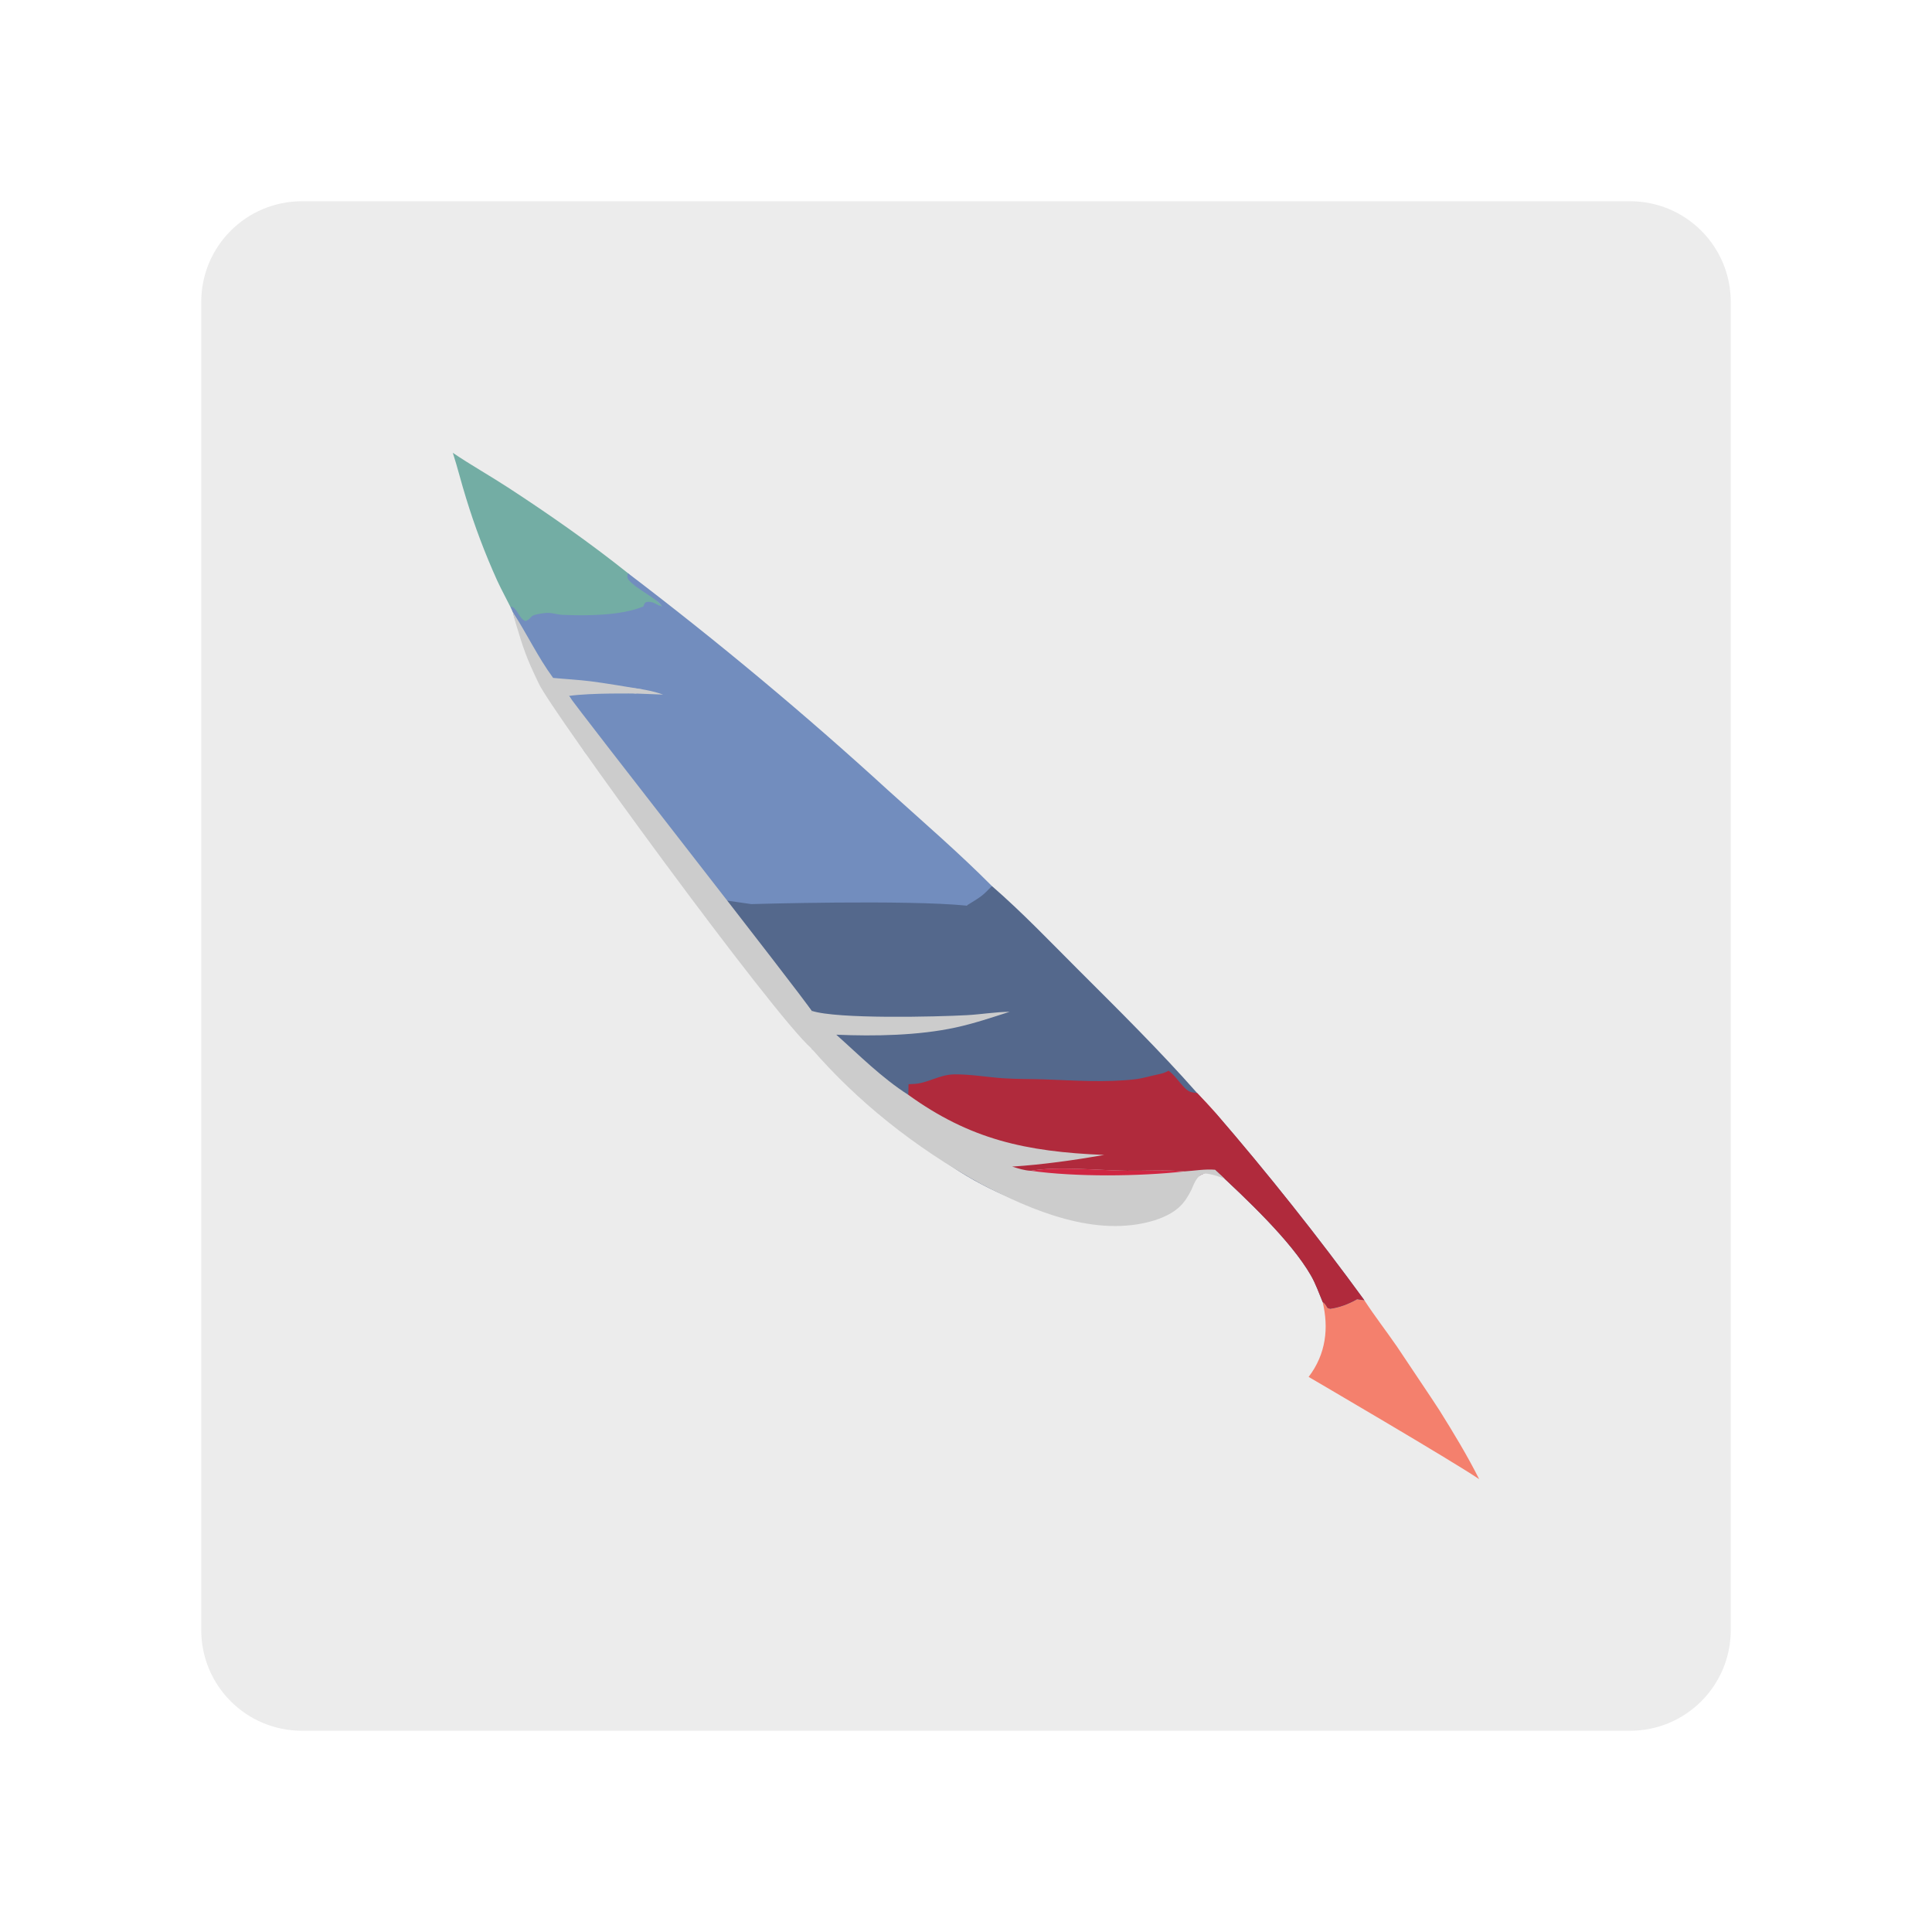
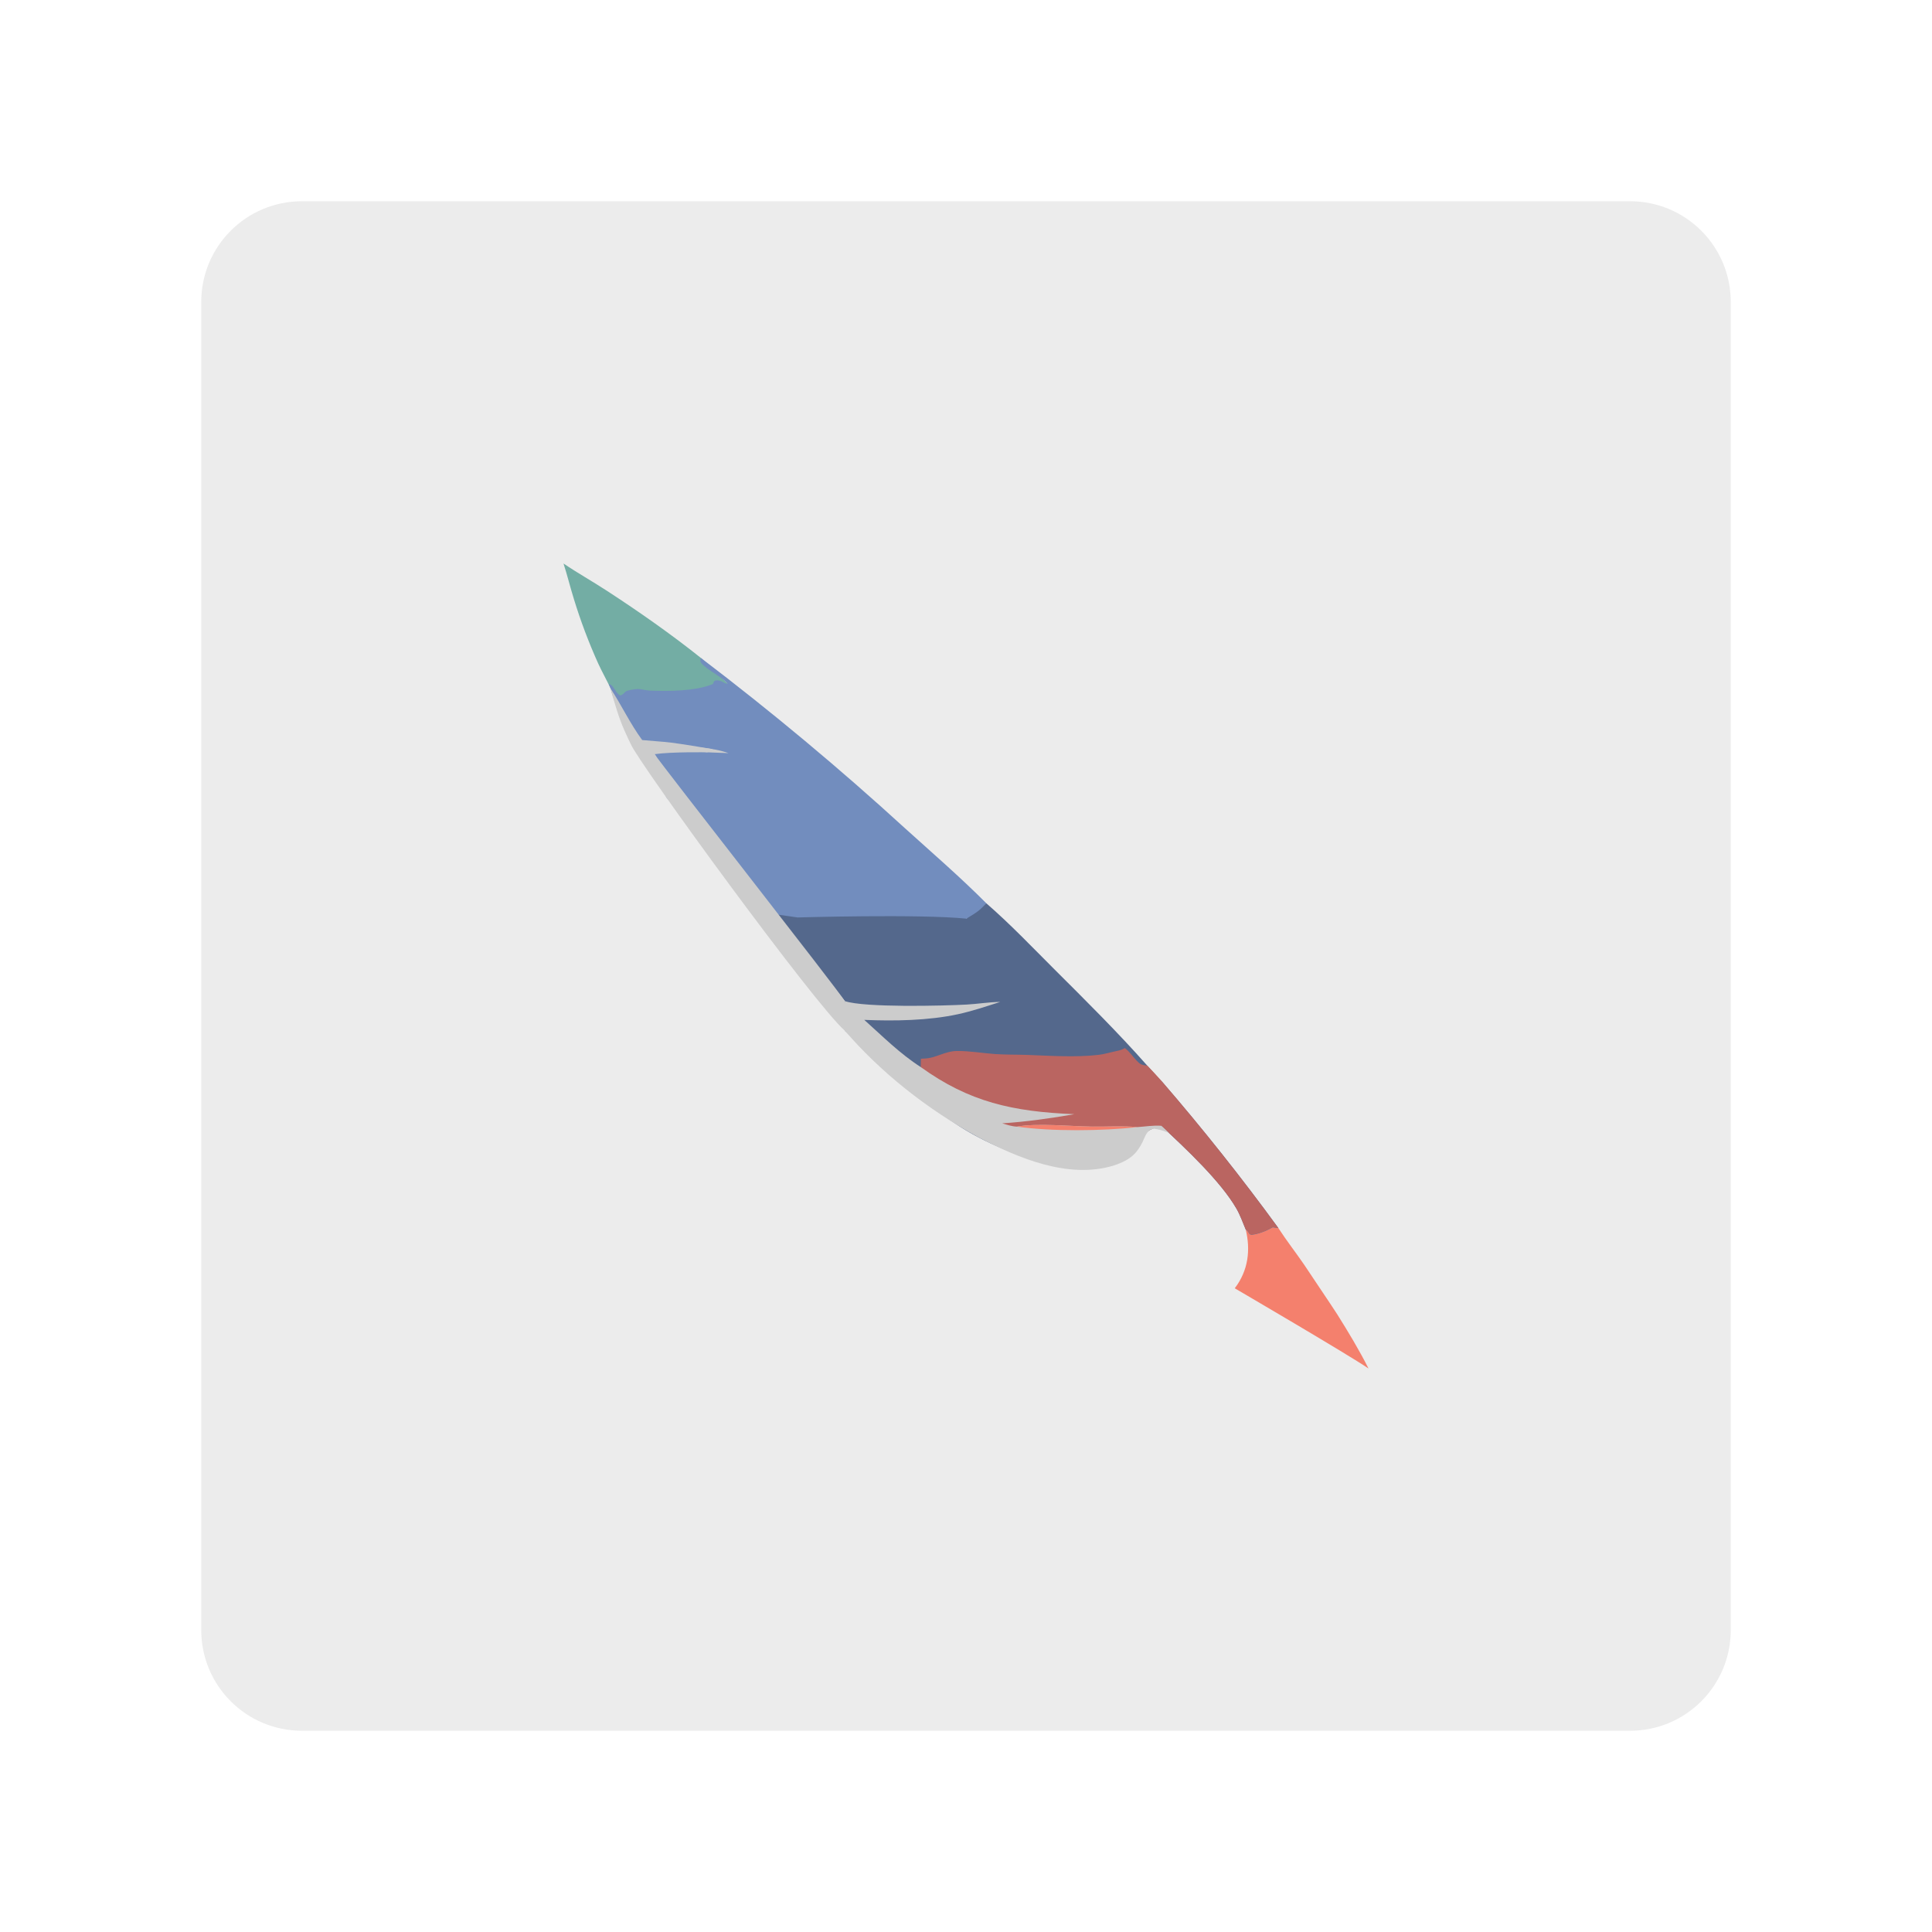
<svg xmlns="http://www.w3.org/2000/svg" width="192" height="192" version="1.1" id="svg11018">
  <defs id="defs10962">
    <linearGradient id="gradient_0" gradientUnits="userSpaceOnUse" x1="236.746" y1="199.113" x2="235.055" y2="280.377">
      <stop offset="0" stop-color="#139F85" id="stop10957" />
      <stop offset="1" stop-color="#154C96" id="stop10959" />
    </linearGradient>
  </defs>
  <defs id="defs10973">
    <linearGradient id="gradient_1" gradientUnits="userSpaceOnUse" x1="207.252" y1="221.997" x2="199.047" y2="233.255" gradientTransform="matrix(0.679797,0,0,0.576655,-97.23098,-72.6851)">
      <stop offset="0" stop-color="#B4C3C4" id="stop10968" />
      <stop offset="1" stop-color="#D2CECE" id="stop10970" />
    </linearGradient>
  </defs>
  <defs id="defs10986">
    <linearGradient id="gradient_2" gradientUnits="userSpaceOnUse" x1="282.699" y1="323.811" x2="284.691" y2="279.076">
      <stop offset="0" stop-color="#BB395E" id="stop10981" />
      <stop offset="1" stop-color="#145590" id="stop10983" />
    </linearGradient>
  </defs>
  <defs id="defs10995">
    <linearGradient id="gradient_3" gradientUnits="userSpaceOnUse" x1="321.467" y1="380.756" x2="319.206" y2="318.392">
      <stop offset="0" stop-color="#FF5B2E" id="stop10990" />
      <stop offset="1" stop-color="#BC2B60" id="stop10992" />
    </linearGradient>
  </defs>
  <defs id="defs11004">
    <linearGradient id="gradient_4" gradientUnits="userSpaceOnUse" x1="299.711" y1="310.448" x2="263.068" y2="327.686" gradientTransform="matrix(0.679797,0,0,0.576655,-97.23098,-72.6851)">
      <stop offset="0" stop-color="#A7A3A7" id="stop10999" />
      <stop offset="1" stop-color="#CACBC9" id="stop11001" />
    </linearGradient>
  </defs>
  <rect style="fill:#ececec;stroke-width:0;stroke-linecap:square;stroke-linejoin:round;stroke-miterlimit:0" id="rect447" width="152" height="152" x="20" y="20" rx="10" ry="10" />
-   <path fill="#fe9617" d="m 131.441,129.383 c 0.222,0.16 0.313,0.3 0.435,0.518 0.071,0.127 0.155,0.116 0.306,0.164 0.889,-0.108 1.82,-0.469 2.57,-0.887 0.038,-0.021 0.075,-0.044 0.113,-0.066 0.239,0.047 0.477,0.073 0.719,0.1 1.014,1.566 2.183,3.064 3.245,4.608 0.619,0.901 -0.75,-0.596 0,0 0.606,0.933 3.658,5.436 4.222,6.337 1.396,2.228 2.784,4.522 3.948,6.843 -2.554,-1.754 -16.948,-10.165 -16.948,-10.165 -0.189,-0.364 0,0 0,0 v 0 c 1.736,-2.275 2.011,-4.886 1.389,-7.452 z" id="path10945" style="fill:#f4806d;stroke-width:0.426" />
-   <path fill="#15ae85" d="m 45,45 c 1.772,1.201 3.681,2.273 5.483,3.446 4.097,2.669 8.153,5.507 11.916,8.511 1.111,1.114 3.877,3.601 3.381,3.303 -9.013,2.794 -10.507,5.341 -14.79,0.615 -0.247,-0.591 -1.23,-2.388 -1.585,-3.19 -1.21,-2.68 -2.239,-5.408 -3.088,-8.186 C 45.848,48.006 45.484,46.491 45,45 Z" id="path10947" style="fill:#73ada4;stroke-width:0.426" />
-   <path fill="url(#gradient_0)" d="m 50.742,60.284 c 0.644,0.048 0.794,1.15 1.463,1.438 0.31,-0.093 0.447,-0.269 0.647,-0.477 0.171,-0.178 1.165,-0.32 1.479,-0.338 0.499,-0.029 1.06,0.174 1.575,0.196 2.442,0.102 5.818,0.084 8.034,-0.833 0.024,-0.069 0.07,-0.21 0.106,-0.271 0.069,-0.117 0.133,-0.168 0.284,-0.185 0.338,-0.038 0.639,0.073 0.912,0.233 0.181,0.105 0.322,0.162 0.537,0.214 -0.473,-0.793 -2.57,-1.73 -3.301,-2.629 -0.206,-0.253 -0.127,-0.394 -0.079,-0.674 8.999,6.849 17.609,14.034 25.83,21.554 3.486,3.153 7.062,6.237 10.349,9.544 l -0.576,1.569 -1.951,0.375 c -1.568,1.685 -15.295,-1.303 -22.79,1.237 -0.654,-0.601 -0.748,-1.158 -1.769,-1.328 -3.394,-3.975 -6.382,-8.233 -9.35,-12.44 l -3.08,-2.35 c -0.055,0.047 -0.086,0.111 -0.128,0.167 l -0.202,0.029 c -0.264,-0.168 -0.425,-0.354 -0.641,-0.612 -0.46,-0.549 -1.018,-4.806 -1.433,-5.383 -0.746,-1.039 -1.985,-0.165 -2.327,-1.222 -0.234,-0.726 -1.103,-2.818 -1.332,-3.179 -0.81,-1.279 -1.691,-2.61 -2.01,-4.043 z" id="path10964" style="fill:#728dbe;stroke-width:0.426" />
-   <path fill="url(#gradient_2)" d="m 70.965,89.317 3.695,0.531 c 0,0 15.397,-0.452 21.391,0.152 1.552,-1.582 0,0 0,0 1.552,-0.951 1.552,-0.951 2.527,-1.944 3.024,2.626 5.781,5.525 8.584,8.323 4.028,4.02 8.076,8.021 11.808,12.245 0.65,0.664 1.19,1.486 1.909,2.08 5.189,6.006 10.091,12.175 14.707,18.509 -0.243,-0.028 -0.48,-0.053 -0.719,-0.1 -0.038,0.022 -0.075,0.045 -0.113,0.066 -0.75,0.418 -1.681,0.779 -2.57,0.887 -0.15,-0.049 -0.235,-0.037 -0.306,-0.164 -0.122,-0.218 -0.213,-0.358 -0.435,-0.518 -0.362,-0.863 -0.689,-1.803 -1.162,-2.626 -1.985,-3.456 -6.452,-7.645 -9.535,-10.507 l 3e-5,1.2e-4 c -0.555,0.099 -0.656,0.077 -1.139,0.379 -0.796,0.343 -1.436,0.925 -1.721,1.561 -0.557,1.247 -1.353,1.642 -2.788,2.172 -2.059,0.762 -6.239,0.918 -8.412,0.617 -1.14,-0.365 -2.367,-0.502 -3.498,-0.886 -4.558,-1.55 -8.532,-3.701 -11.908,-6.748 -1.863,-1.681 -3.605,-3.475 -5.526,-5.109 -0.454,-0.386 -0.983,-0.687 -1.463,-1.05 -0.77,-0.582 -1.504,-1.214 -2.297,-1.772 -0.432,-0.305 -0.929,-0.882 -1.342,-1.214 0.558,-1.332 -0.159,-2.359 0.002,-3.749 -3.058,-3.906 -7.243,-7.52 -9.689,-11.134 z" id="path10988" style="fill:#54688c;stroke-width:0.426" />
-   <path fill="url(#gradient_3)" d="m 90.265,108.804 c 0,0 0.019,-0.704 0.024,-1.056 0.159,-0.007 0.318,-0.019 0.476,-0.024 1.398,-0.044 2.568,-0.94 4.088,-0.955 1.632,-0.015 3.216,0.275 4.834,0.387 1.374,0.095 2.755,0.062 4.131,0.112 2.942,0.108 6.019,0.327 8.951,-0.006 0.802,-0.091 1.547,-0.335 2.329,-0.493 0.409,-0.082 0.686,-0.163 1.033,-0.369 0.627,0.48 0.946,1.015 1.46,1.56 0.466,0.494 0.647,0.597 1.378,0.663 0.65,0.664 1.183,1.23 1.758,1.884 5.189,6.006 10.242,12.371 14.858,18.705 -0.243,-0.028 -0.48,-0.053 -0.719,-0.1 -0.038,0.022 -0.075,0.045 -0.113,0.066 -0.75,0.418 -1.681,0.779 -2.57,0.887 -0.15,-0.049 -0.235,-0.037 -0.306,-0.164 -0.122,-0.218 -0.213,-0.358 -0.435,-0.518 -0.362,-0.863 -0.689,-1.803 -1.162,-2.626 -1.985,-3.456 -6.452,-7.645 -9.535,-10.507 v 0 c -0.245,-0.22 0.184,0.052 2e-5,3.7e-4 -0.025,-0.007 -0.593,0.288 -0.593,0.288 -0.234,-0.007 -0.337,6.8e-4 -0.546,0.09 -0.796,0.343 -1.436,0.925 -1.721,1.562 -0.557,1.247 -1.352,1.642 -2.786,2.172 -2.059,0.762 -6.329,1.284 -8.413,0.617 -1.14,-0.365 -2.367,-0.502 -3.498,-0.886 -4.558,-1.55 -9.545,-8.242 -12.922,-11.289 z" id="path10997" style="fill:#b02a3c;stroke-width:0.426" />
-   <g id="g479" style="fill:#cccccc">
-     <path fill="#d3cdcf" d="m 63.202,68.924 c -0.798,-0.129 -1.611,-0.01 -2.405,-0.2 l -0.068,-0.106 c 0.565,-0.357 1.143,-0.296 1.807,-0.274 1.154,0.111 2.289,0.295 3.362,0.683 z" id="path10966" style="fill:#cccccc;stroke-width:0.426" />
-     <path fill="url(#gradient_1)" d="m 50.989,60.876 c 1.398,2.141 2.446,4.402 3.981,6.494 1.234,0.12 2.48,0.182 3.709,0.333 1.296,0.16 3.957,0.602 5.242,0.82 l -0.718,0.403 v 0 0 0 c 0,0 -4.482,-0.083 -6.656,0.234 0.875,1.359 23.28,29.914 24.108,31.293 0,0 1.285,4.871 -0.024,3.73 C 76.83,100.869 54.632,70.441 53.53,67.898 53.043,66.875 52.373,65.553 51.736,63.506 50.863,60.738 50.989,60.876 50.989,60.876 Z" id="path10975" style="fill:#cccccc;stroke-width:0.426" />
-     <path fill="url(#gradient_4)" d="m 80.654,100.451 c 2.518,0.84 12.407,0.6 15.431,0.435 1.411,-0.077 2.845,-0.321 4.252,-0.335 -1.765,0.565 -3.54,1.165 -5.371,1.562 -3.699,0.802 -8.052,0.878 -11.856,0.714 2.286,2.039 4.495,4.275 7.155,5.977 6.14,4.427 11.64,5.653 19.47,5.973 -2.979,0.519 -6.117,0.964 -9.148,1.158 0.609,0.185 1.222,0.393 1.877,0.418 2.59,-0.469 6.732,-0.04 9.517,-0.003 1.909,0.024 3.859,-0.108 5.757,0.061 0.938,-0.061 2.082,-0.251 3.007,-0.162 v 0 l 0.979,0.911 c -0.72,-0.316 -1.46,-0.497 -1.861,-0.533 -0.051,-0.005 -0.257,-1.1e-4 -0.519,0.139 -0.487,0.312 -0.675,0.87 -0.959,1.507 -0.647,1.261 -1.314,2.236 -3.661,3.007 -5.799,1.772 -12.201,-0.987 -17.176,-3.589 -6.675,-3.67 -12.382,-8.266 -16.917,-13.511 0,0 0.034,-1.888 0.023,-3.73 z" id="path11006" style="fill:#cccccc;fill-opacity:1;stroke-width:0.426" />
+   <g id="g240">
+     <path fill="#fe9617" d="m 123.797,122.183 c 0.174,0.125 0.246,0.235 0.341,0.406 0.056,0.1 0.122,0.091 0.24,0.129 0.697,-0.085 1.427,-0.368 2.016,-0.695 0.03,-0.017 0.059,-0.035 0.089,-0.052 0.187,0.037 0.374,0.057 0.564,0.078 0.795,1.228 1.712,2.403 2.545,3.614 0.486,0.706 -0.588,-0.467 0,0 0.475,0.732 2.869,4.263 3.312,4.97 1.095,1.747 2.183,3.547 3.097,5.367 -2.003,-1.376 -13.292,-7.972 -13.292,-7.972 -0.148,-0.286 0,0 0,0 v 0 c 1.361,-1.784 1.577,-3.832 1.089,-5.845 z" id="path10945" style="fill:#f4806d;stroke-width:0.334" />
+     <path fill="#15ae85" d="m 56,56 c 1.39,0.942 2.887,1.783 4.3,2.703 3.214,2.093 6.394,4.319 9.346,6.676 0.871,0.874 3.041,2.824 2.651,2.591 -7.069,2.191 -8.241,4.189 -11.6,0.482 -0.194,-0.464 -0.965,-1.873 -1.243,-2.502 C 58.505,63.848 57.698,61.708 57.032,59.529 56.665,58.357 56.38,57.17 56,56 Z" id="path10947" style="fill:#73ada4;stroke-width:0.334" />
+     <path fill="url(#gradient_0)" d="m 60.503,67.988 c 0.505,0.038 0.623,0.902 1.147,1.127 0.243,-0.073 0.351,-0.211 0.508,-0.374 0.134,-0.14 0.914,-0.251 1.16,-0.265 0.392,-0.022 0.831,0.137 1.236,0.153 1.915,0.08 4.563,0.066 6.301,-0.653 0.019,-0.054 0.055,-0.165 0.083,-0.213 0.054,-0.092 0.104,-0.132 0.223,-0.145 0.265,-0.03 0.501,0.058 0.715,0.183 0.142,0.083 0.253,0.127 0.421,0.168 -0.371,-0.622 -2.016,-1.357 -2.589,-2.062 -0.161,-0.199 -0.1,-0.309 -0.062,-0.529 7.058,5.372 13.811,11.007 20.259,16.905 2.734,2.473 5.538,4.892 8.117,7.486 l -0.452,1.23 -1.53,0.294 c -1.23,1.322 -11.996,-1.022 -17.875,0.97 -0.513,-0.471 -0.587,-0.908 -1.387,-1.042 -2.662,-3.117 -5.005,-6.457 -7.333,-9.757 l -2.416,-1.843 c -0.043,0.037 -0.067,0.087 -0.1,0.131 l -0.159,0.023 C 66.562,79.645 66.436,79.498 66.267,79.296 65.906,78.865 65.469,75.527 65.143,75.074 64.558,74.259 63.586,74.944 63.318,74.116 63.134,73.546 62.453,71.906 62.274,71.622 61.639,70.619 60.947,69.575 60.697,68.451 Z" id="path10964" style="fill:#728dbe;stroke-width:0.334" />
+     <path fill="url(#gradient_2)" d="m 76.365,90.759 2.898,0.417 c 0,0 12.076,-0.354 16.777,0.119 1.217,-1.241 0,0 0,0 1.217,-0.746 1.217,-0.746 1.982,-1.525 2.372,2.06 4.534,4.334 6.732,6.528 3.159,3.153 6.334,6.291 9.261,9.604 0.51,0.521 0.933,1.166 1.497,1.631 4.07,4.71 7.915,9.549 11.535,14.517 -0.19,-0.022 -0.377,-0.042 -0.564,-0.078 -0.03,0.017 -0.059,0.035 -0.089,0.052 -0.588,0.328 -1.319,0.611 -2.016,0.695 -0.118,-0.038 -0.184,-0.029 -0.24,-0.129 -0.095,-0.171 -0.167,-0.28 -0.341,-0.406 -0.284,-0.677 -0.541,-1.414 -0.911,-2.06 -1.557,-2.711 -5.061,-5.996 -7.478,-8.241 l 2e-5,9e-5 c -0.435,0.077 -0.515,0.061 -0.893,0.297 -0.624,0.269 -1.126,0.725 -1.349,1.225 -0.437,0.978 -1.061,1.288 -2.186,1.704 -1.615,0.597 -4.893,0.72 -6.598,0.484 -0.894,-0.286 -1.857,-0.393 -2.744,-0.695 -3.575,-1.215 -6.692,-2.903 -9.34,-5.292 -1.461,-1.319 -2.827,-2.726 -4.334,-4.007 -0.356,-0.303 -0.771,-0.539 -1.147,-0.823 -0.604,-0.456 -1.18,-0.952 -1.802,-1.39 -0.339,-0.239 -0.729,-0.691 -1.052,-0.952 0.438,-1.045 -0.125,-1.85 0.002,-2.941 -2.399,-3.063 -5.681,-5.898 -7.599,-8.732 z" id="path10988" style="fill:#54688c;stroke-width:0.334" />
+     <path fill="url(#gradient_3)" d="m 91.502,106.043 c 0,0 0.015,-0.552 0.018,-0.829 0.124,-0.005 0.249,-0.015 0.373,-0.019 1.096,-0.034 2.014,-0.738 3.206,-0.749 1.28,-0.012 2.522,0.216 3.792,0.304 1.078,0.074 2.161,0.048 3.24,0.088 2.307,0.085 4.721,0.256 7.02,-0.005 0.629,-0.071 1.213,-0.263 1.827,-0.387 0.321,-0.065 0.538,-0.128 0.81,-0.289 0.492,0.376 0.742,0.796 1.145,1.223 0.366,0.388 0.507,0.468 1.08,0.52 0.51,0.521 0.928,0.964 1.379,1.478 4.07,4.71 8.033,9.703 11.653,14.671 -0.19,-0.022 -0.377,-0.042 -0.564,-0.078 -0.03,0.017 -0.059,0.035 -0.089,0.052 -0.588,0.328 -1.319,0.611 -2.016,0.695 -0.118,-0.038 -0.184,-0.029 -0.24,-0.129 -0.095,-0.171 -0.167,-0.28 -0.341,-0.406 -0.284,-0.677 -0.541,-1.414 -0.911,-2.06 -1.557,-2.711 -5.061,-5.996 -7.478,-8.241 v 0 c -0.192,-0.172 0.144,0.041 1e-5,2.9e-4 -0.02,-0.005 -0.465,0.226 -0.465,0.226 -0.183,-0.005 -0.265,5.4e-4 -0.428,0.071 -0.624,0.269 -1.126,0.725 -1.349,1.225 -0.437,0.978 -1.06,1.287 -2.185,1.703 -1.615,0.597 -4.964,1.007 -6.599,0.484 -0.894,-0.286 -1.857,-0.393 -2.744,-0.695 -3.575,-1.215 -7.486,-6.464 -10.135,-8.854 z" id="path10997" style="fill:#ba6561;stroke-width:0.334" />
+     <g id="g479" style="fill:#cccccc" transform="matrix(0.7843137,0,0,0.7843135,20.70588,20.70589)">
+       <path fill="#d3cdcf" d="m 63.202,68.924 c -0.798,-0.129 -1.611,-0.01 -2.405,-0.2 l -0.068,-0.106 c 0.565,-0.357 1.143,-0.296 1.807,-0.274 1.154,0.111 2.289,0.295 3.362,0.683 z" id="path10966" style="fill:#cccccc;stroke-width:0.426" />
+       <path fill="url(#gradient_1)" d="m 50.989,60.876 c 1.398,2.141 2.446,4.402 3.981,6.494 1.234,0.12 2.48,0.182 3.709,0.333 1.296,0.16 3.957,0.602 5.242,0.82 l -0.718,0.403 v 0 0 0 c 0,0 -4.482,-0.083 -6.656,0.234 0.875,1.359 23.28,29.914 24.108,31.293 0,0 1.285,4.871 -0.024,3.73 C 76.83,100.869 54.632,70.441 53.53,67.898 53.043,66.875 52.373,65.553 51.736,63.506 50.863,60.738 50.989,60.876 50.989,60.876 Z" id="path10975" style="fill:#cccccc;stroke-width:0.426" />
+       <path fill="url(#gradient_4)" d="m 80.654,100.451 c 2.518,0.84 12.407,0.6 15.431,0.435 1.411,-0.077 2.845,-0.321 4.252,-0.335 -1.765,0.565 -3.54,1.165 -5.371,1.562 -3.699,0.802 -8.052,0.878 -11.856,0.714 2.286,2.039 4.495,4.275 7.155,5.977 6.14,4.427 11.64,5.653 19.47,5.973 -2.979,0.519 -6.117,0.964 -9.148,1.158 0.609,0.185 1.222,0.393 1.877,0.418 2.59,-0.469 6.732,-0.04 9.517,-0.003 1.909,0.024 3.859,-0.108 5.757,0.061 0.938,-0.061 2.082,-0.251 3.007,-0.162 v 0 l 0.979,0.911 c -0.72,-0.316 -1.46,-0.497 -1.861,-0.533 -0.051,-0.005 -0.257,-1.1e-4 -0.519,0.139 -0.487,0.312 -0.675,0.87 -0.959,1.507 -0.647,1.261 -1.314,2.236 -3.661,3.007 -5.799,1.772 -12.201,-0.987 -17.176,-3.589 -6.675,-3.67 -12.382,-8.266 -16.917,-13.511 0,0 0.034,-1.888 0.023,-3.73 z" id="path11006" style="fill:#cccccc;fill-opacity:1;stroke-width:0.426" />
+     </g>
+     <path fill="#cf2642" d="m 101.07,111.964 c 2.031,-0.368 5.28,-0.031 7.464,-0.002 1.497,0.019 3.026,-0.085 4.515,0.048 -3.515,0.394 -8.499,0.444 -11.979,-0.045 z" id="path11008" style="fill:#f4806d;stroke-width:0.334" />
  </g>
-   <path fill="#cf2642" d="m 102.464,116.354 c 2.59,-0.469 6.732,-0.04 9.517,-0.003 1.909,0.024 3.859,-0.108 5.757,0.061 -4.482,0.502 -10.836,0.567 -15.274,-0.058 z" id="path11008" style="stroke-width:0.426" />
</svg>
